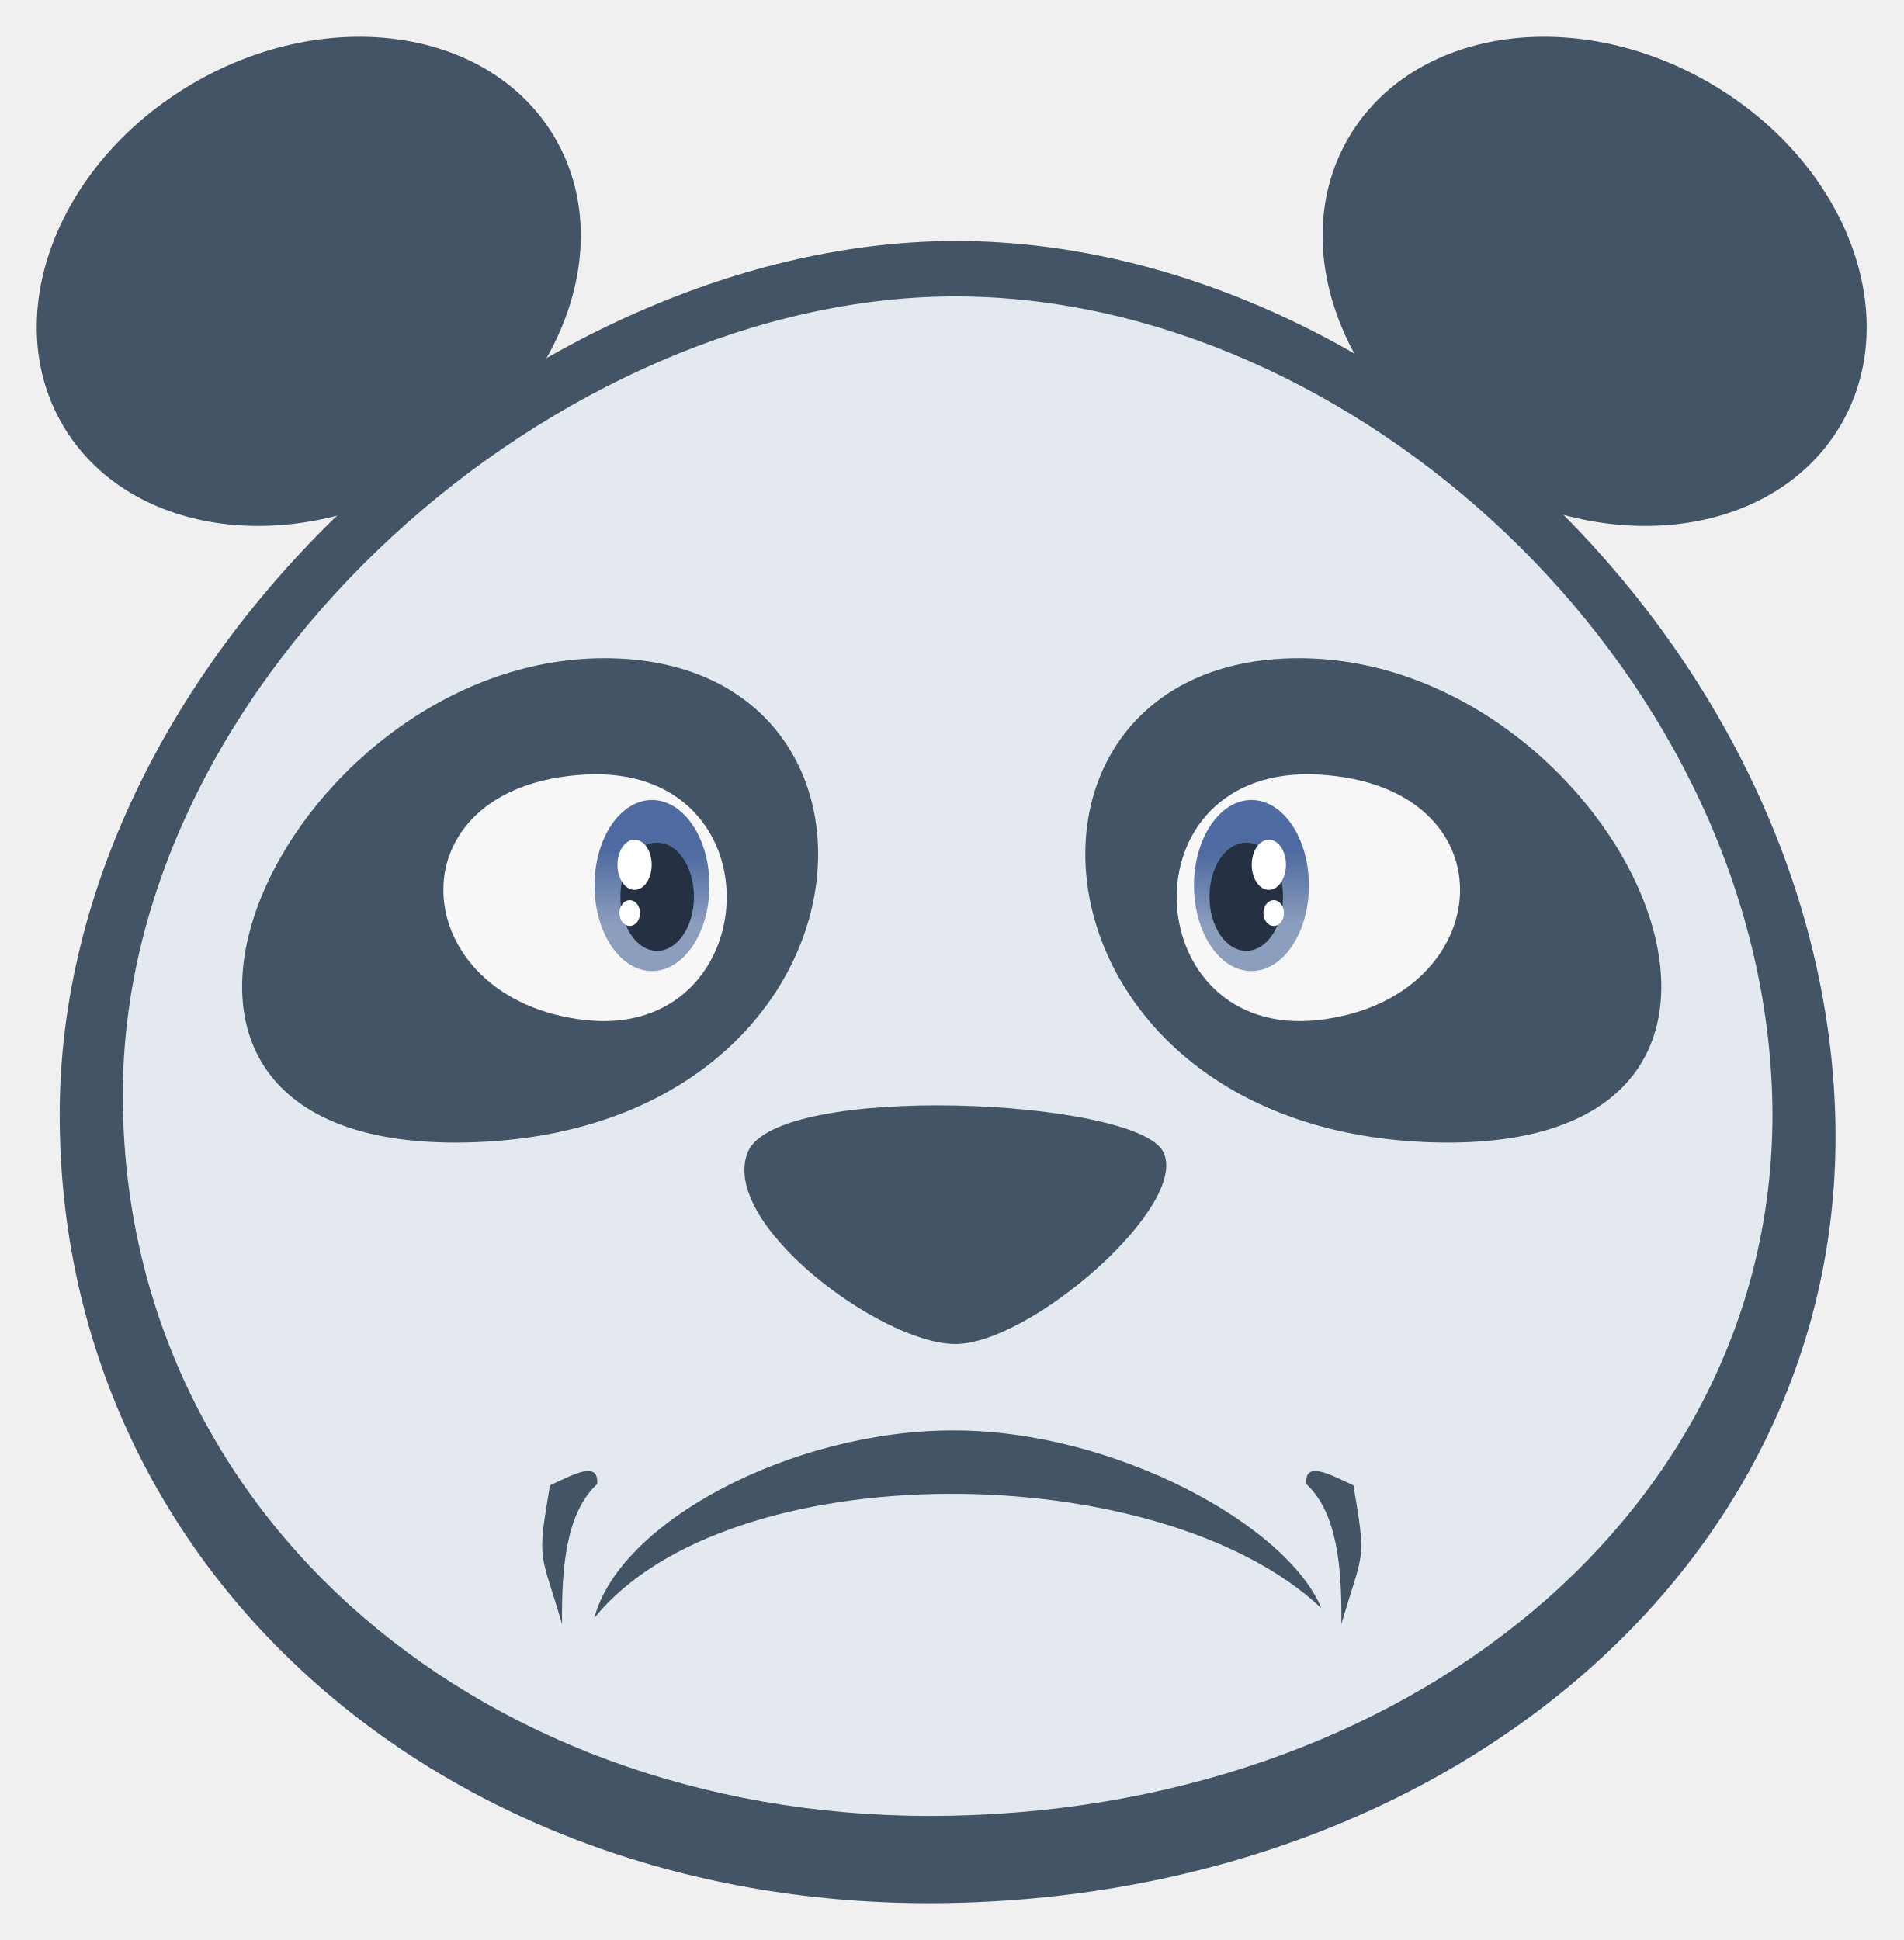
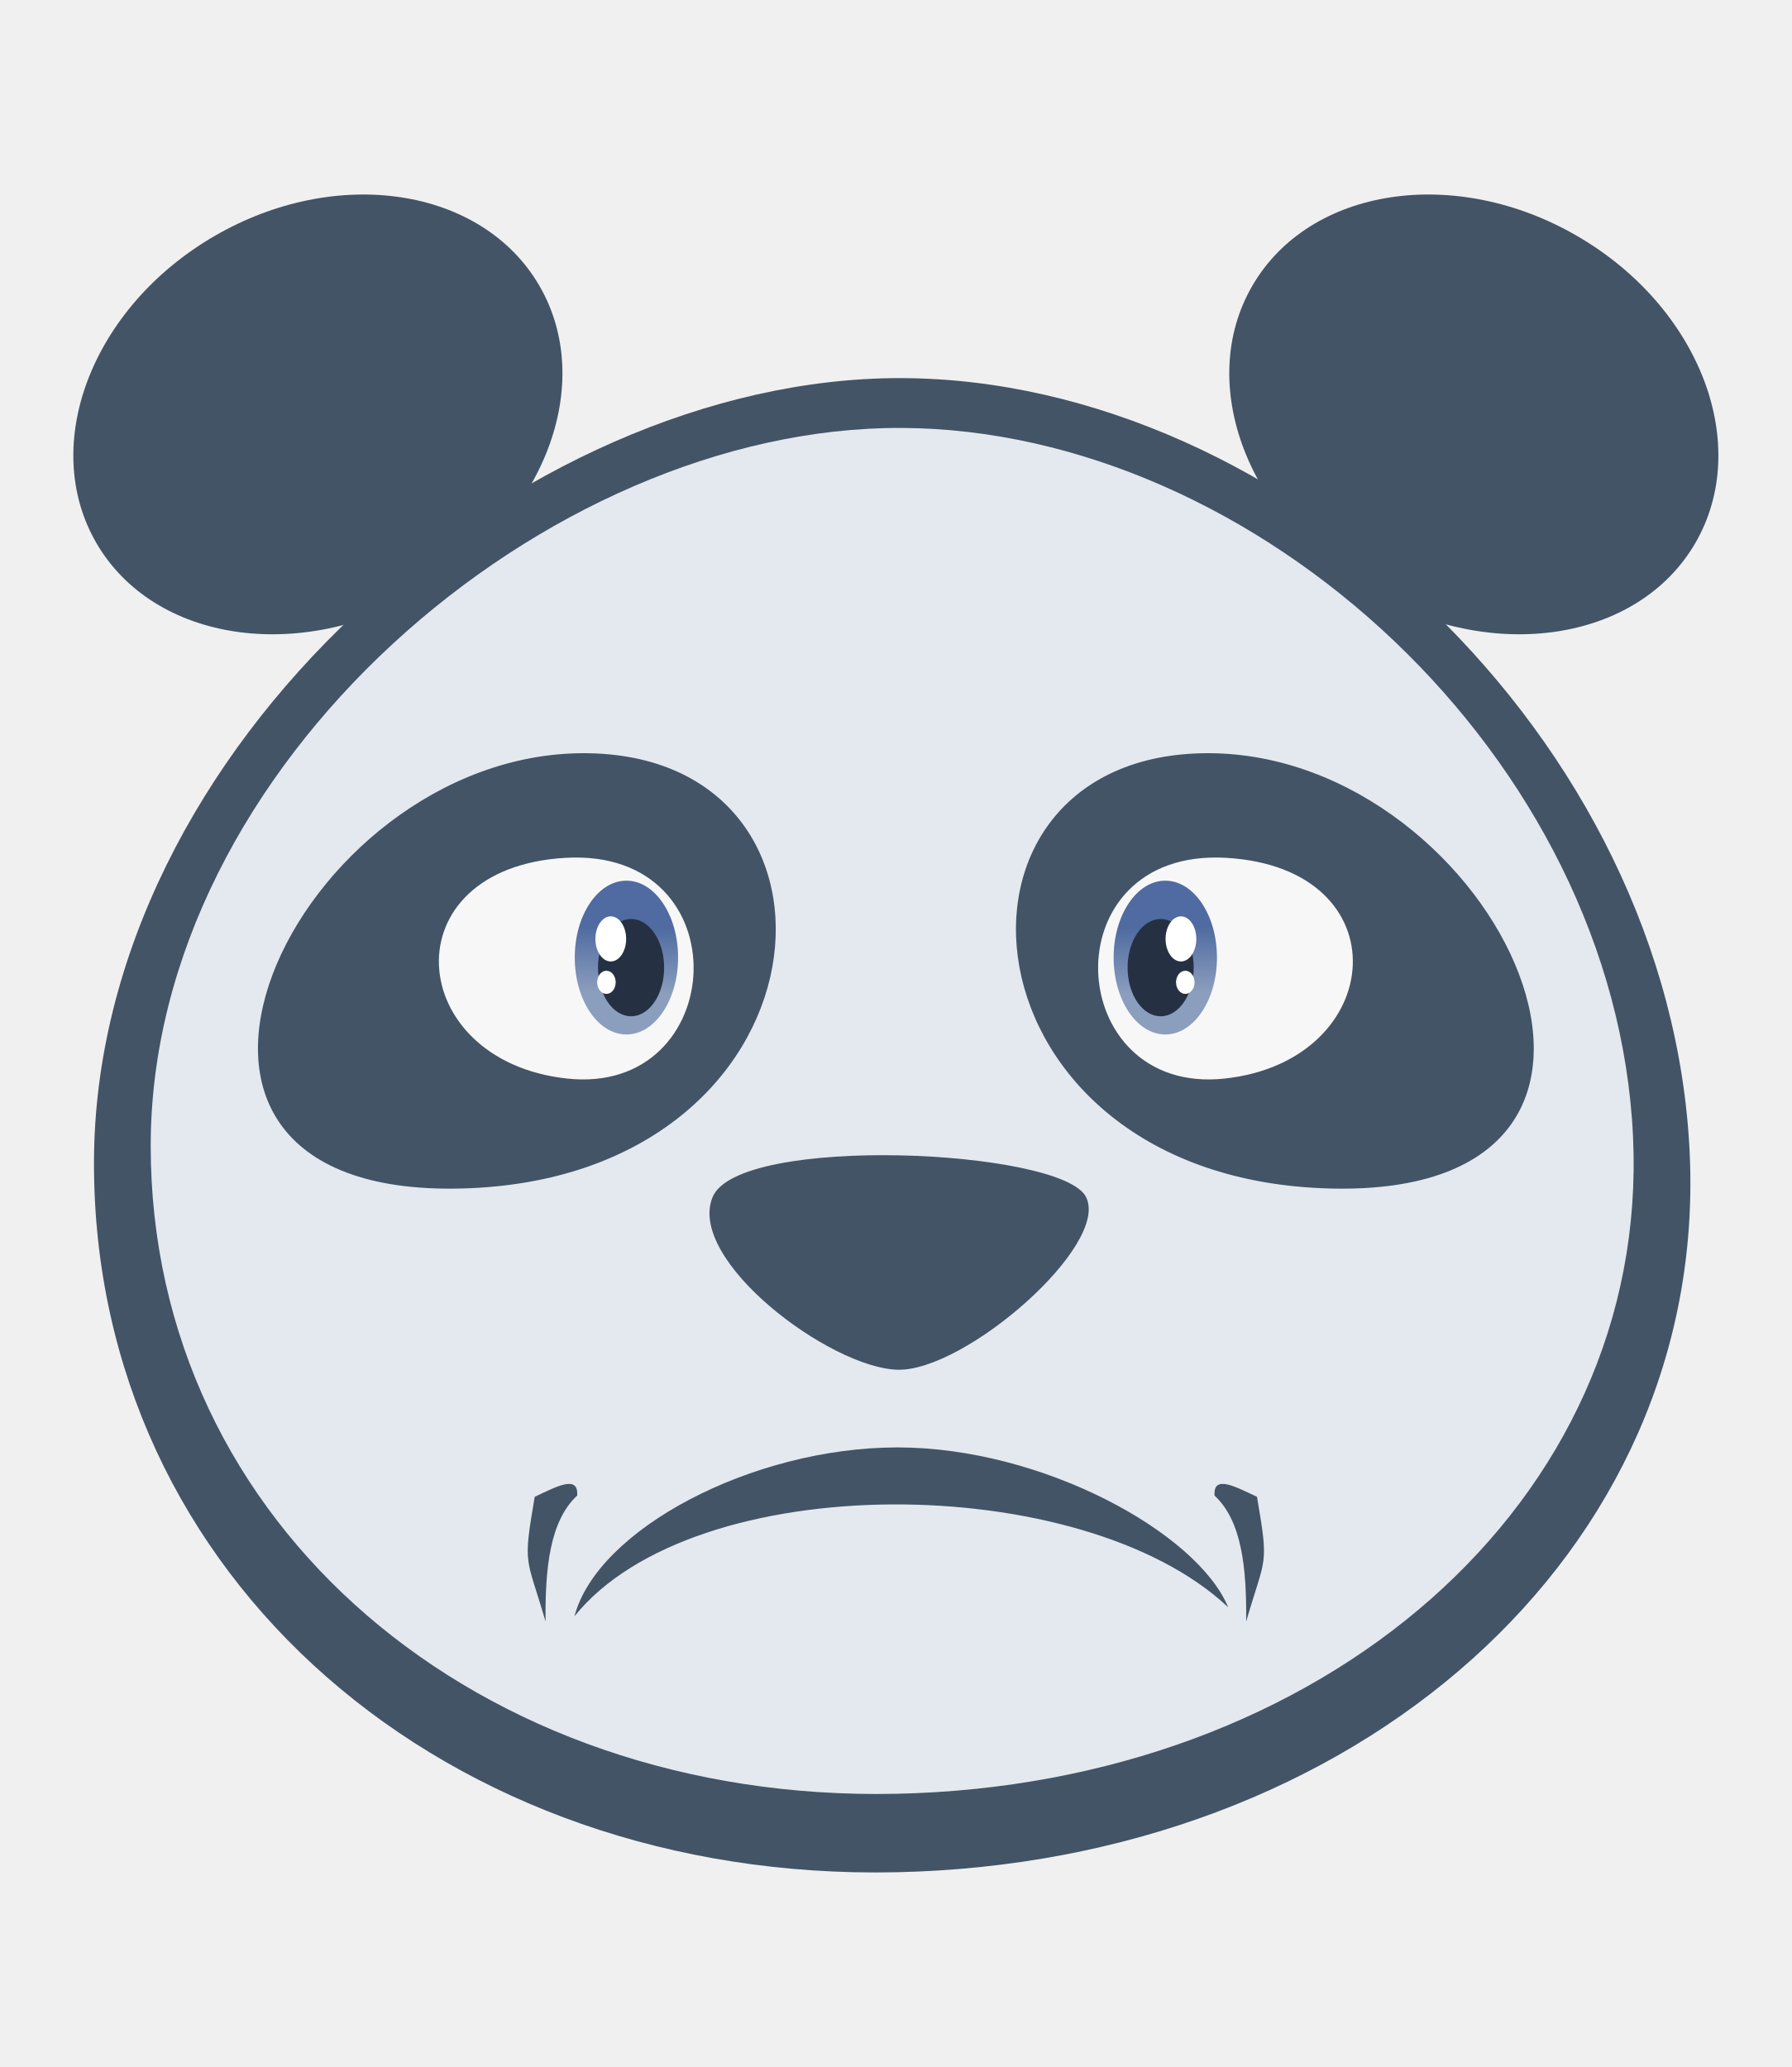
- <svg xmlns="http://www.w3.org/2000/svg" xmlns:xlink="http://www.w3.org/1999/xlink" width="206.915" height="210.944" viewBox="0 0 206.915 210.944" id="svg4166" version="1.1">
+ <svg xmlns="http://www.w3.org/2000/svg" xmlns:xlink="http://www.w3.org/1999/xlink" width="260" height="300" viewBox="0 0 260 300" id="svg4166" version="1.1">
  <defs id="defs4168">
    <linearGradient id="linearGradient4844">
      <stop style="stop-color:#4f6ba1;stop-opacity:1;" offset="0" id="stop4846" />
      <stop style="stop-color:#8c9ebe;stop-opacity:1" offset="1" id="stop4848" />
    </linearGradient>
-     <linearGradient xlink:href="#linearGradient4844" id="linearGradient4850" x1="221.078" y1="118.523" x2="220.955" y2="125.453" gradientUnits="userSpaceOnUse" gradientTransform="matrix(1.14577,0,0,1.14577,-36.46633,-41.30669)" />
-     <linearGradient xlink:href="#linearGradient4844" id="linearGradient4850-7" x1="221.078" y1="118.523" x2="220.955" y2="125.453" gradientUnits="userSpaceOnUse" gradientTransform="matrix(1.14577,0,0,1.14577,-536.0611,-41.30669)" />
+     <linearGradient xlink:href="#linearGradient4844" id="linearGradient4850" x1="221.078" y1="118.523" x2="220.955" y2="125.453" gradientUnits="userSpaceOnUse" gradientTransform="matrix(1.374922,0,0,1.374922,-67.17624,-115.556)" />
+     <linearGradient xlink:href="#linearGradient4844" id="linearGradient4850-7" x1="221.078" y1="118.523" x2="220.955" y2="125.453" gradientUnits="userSpaceOnUse" gradientTransform="matrix(1.374922,0,0,1.374922,-619.8557,-115.556)" />
  </defs>
-   <g id="layer3" transform="translate(-146.3398,-1.828368)" />
-   <g id="layer2" transform="translate(-146.3398,-1.828368)">
-     <path style="color:#000000;display:inline;overflow:visible;visibility:visible;opacity:1;fill:#435467;fill-opacity:1;fill-rule:nonzero;stroke:none;stroke-width:2;stroke-linecap:square;stroke-linejoin:miter;stroke-miterlimit:4;stroke-dasharray:none;stroke-dashoffset:0;stroke-opacity:1;marker:none;enable-background:accumulate" d="m 345.798,121.856 c 2.176,48.305 -40.374,85.717 -95.982,86.89 -54.259,1.144 -96.988,-35.525 -96.988,-85.737 0,-50.212 51.378,-95.139 97.682,-94.977 46.304,0.162 93.028,43.661 95.288,93.824 z" id="path4801" />
-     <path style="color:#000000;display:inline;overflow:visible;visibility:visible;opacity:1;fill:#e3e9ef;fill-opacity:1;fill-rule:nonzero;stroke:none;stroke-width:2;stroke-linecap:square;stroke-linejoin:miter;stroke-miterlimit:4;stroke-dasharray:none;stroke-dashoffset:0;stroke-opacity:1;marker:none;enable-background:accumulate" d="m 338.943,119.828 c 2.021,44.158 -37.504,78.358 -89.16,79.43 -50.402,1.046 -90.094,-32.475 -90.094,-78.376 0,-45.901 47.726,-86.972 90.739,-86.823 43.013,0.148 86.416,39.913 88.515,85.769 z" id="path4801-3" />
-     <ellipse style="color:#000000;display:inline;overflow:visible;visibility:visible;opacity:1;fill:#435467;fill-opacity:1;fill-rule:nonzero;stroke:none;stroke-width:2;stroke-linecap:square;stroke-linejoin:miter;stroke-miterlimit:4;stroke-dasharray:none;stroke-dashoffset:0;stroke-opacity:1;marker:none;enable-background:accumulate" id="path4819" cx="139.207" cy="118.484" rx="30.976" ry="24.936" transform="matrix(0.8643943,-0.5028145,0.5028145,0.8643943,0,0)" />
-     <ellipse style="color:#000000;display:inline;overflow:visible;visibility:visible;opacity:1;fill:#435467;fill-opacity:1;fill-rule:nonzero;stroke:none;stroke-width:2;stroke-linecap:square;stroke-linejoin:miter;stroke-miterlimit:4;stroke-dasharray:none;stroke-dashoffset:0;stroke-opacity:1;marker:none;enable-background:accumulate" id="path4819-6" cx="-292.64" cy="-132.72" rx="30.976" ry="24.936" transform="matrix(-0.8643943,-0.5028145,-0.5028145,0.8643943,0,0)" />
-     <path style="fill:#435467;fill-opacity:1;fill-rule:evenodd;stroke:none;stroke-width:1px;stroke-linecap:butt;stroke-linejoin:miter;stroke-opacity:1" d="m 197.242,126.049 c -45.554,1.139 -20.21,-52.642 14.798,-52.65 35.008,-0.008 30.756,51.511 -14.798,52.65 z" id="path4836" />
-     <path style="fill:#f7f7f7;fill-opacity:1;fill-rule:evenodd;stroke:none;stroke-width:1px;stroke-linecap:butt;stroke-linejoin:miter;stroke-opacity:1" d="m 209.878,86.052 c 21.394,-1.213 19.783,28.853 0.123,26.695 -19.66,-2.158 -21.517,-25.482 -0.123,-26.695 z" id="path4840" />
-     <ellipse style="color:#000000;display:inline;overflow:visible;visibility:visible;opacity:1;fill:url(#linearGradient4850);fill-opacity:1;fill-rule:nonzero;stroke:none;stroke-width:2;stroke-linecap:square;stroke-linejoin:miter;stroke-miterlimit:4;stroke-dasharray:none;stroke-dashoffset:0;stroke-opacity:1;marker:none;enable-background:accumulate" id="path4842" cx="217.216" cy="98.116" rx="6.248" ry="9.301" />
-     <ellipse style="color:#000000;display:inline;overflow:visible;visibility:visible;opacity:1;fill:#253143;fill-opacity:1;fill-rule:nonzero;stroke:none;stroke-width:2;stroke-linecap:square;stroke-linejoin:miter;stroke-miterlimit:4;stroke-dasharray:none;stroke-dashoffset:0;stroke-opacity:1;marker:none;enable-background:accumulate" id="path4852" cx="217.778" cy="99.334" rx="3.998" ry="5.884" />
-     <ellipse style="color:#000000;display:inline;overflow:visible;visibility:visible;opacity:1;fill:#ffffff;fill-opacity:1;fill-rule:nonzero;stroke:none;stroke-width:2;stroke-linecap:square;stroke-linejoin:miter;stroke-miterlimit:4;stroke-dasharray:none;stroke-dashoffset:0;stroke-opacity:1;marker:none;enable-background:accumulate" id="path4854" cx="215.323" cy="95.859" rx="1.859" ry="2.729" />
-     <ellipse style="color:#000000;display:inline;overflow:visible;visibility:visible;opacity:1;fill:#ffffff;fill-opacity:1;fill-rule:nonzero;stroke:none;stroke-width:2;stroke-linecap:square;stroke-linejoin:miter;stroke-miterlimit:4;stroke-dasharray:none;stroke-dashoffset:0;stroke-opacity:1;marker:none;enable-background:accumulate" id="path4856" cx="214.796" cy="101.11" rx="1.12" ry="1.4" />
-     <path style="fill:#435467;fill-opacity:1;fill-rule:evenodd;stroke:none;stroke-width:1px;stroke-linecap:butt;stroke-linejoin:miter;stroke-opacity:1" d="m 302.353,126.049 c 45.554,1.139 20.21,-52.642 -14.798,-52.65 -35.008,-0.008 -30.756,51.511 14.798,52.65 z" id="path4836-5" />
-     <path style="fill:#f7f7f7;fill-opacity:1;fill-rule:evenodd;stroke:none;stroke-width:1px;stroke-linecap:butt;stroke-linejoin:miter;stroke-opacity:1" d="m 289.717,86.052 c -21.394,-1.213 -19.783,28.853 -0.123,26.695 19.66,-2.158 21.517,-25.482 0.123,-26.695 z" id="path4840-6" />
-     <ellipse style="color:#000000;display:inline;overflow:visible;visibility:visible;opacity:1;fill:url(#linearGradient4850-7);fill-opacity:1;fill-rule:nonzero;stroke:none;stroke-width:2;stroke-linecap:square;stroke-linejoin:miter;stroke-miterlimit:4;stroke-dasharray:none;stroke-dashoffset:0;stroke-opacity:1;marker:none;enable-background:accumulate" id="path4842-2" cx="-282.379" cy="98.116" rx="6.248" ry="9.301" transform="scale(-1,1)" />
-     <ellipse style="color:#000000;display:inline;overflow:visible;visibility:visible;opacity:1;fill:#253143;fill-opacity:1;fill-rule:nonzero;stroke:none;stroke-width:2;stroke-linecap:square;stroke-linejoin:miter;stroke-miterlimit:4;stroke-dasharray:none;stroke-dashoffset:0;stroke-opacity:1;marker:none;enable-background:accumulate" id="path4852-9" cx="-281.817" cy="99.334" rx="3.998" ry="5.884" transform="scale(-1,1)" />
-     <ellipse style="color:#000000;display:inline;overflow:visible;visibility:visible;opacity:1;fill:#ffffff;fill-opacity:1;fill-rule:nonzero;stroke:none;stroke-width:2;stroke-linecap:square;stroke-linejoin:miter;stroke-miterlimit:4;stroke-dasharray:none;stroke-dashoffset:0;stroke-opacity:1;marker:none;enable-background:accumulate" id="path4854-1" cx="-284.272" cy="95.859" rx="1.859" ry="2.729" transform="scale(-1,1)" />
-     <ellipse style="color:#000000;display:inline;overflow:visible;visibility:visible;opacity:1;fill:#ffffff;fill-opacity:1;fill-rule:nonzero;stroke:none;stroke-width:2;stroke-linecap:square;stroke-linejoin:miter;stroke-miterlimit:4;stroke-dasharray:none;stroke-dashoffset:0;stroke-opacity:1;marker:none;enable-background:accumulate" id="path4856-2" cx="-284.799" cy="101.11" rx="1.12" ry="1.4" transform="scale(-1,1)" />
-     <path style="fill:#435467;fill-opacity:1;fill-rule:evenodd;stroke:none;stroke-width:1px;stroke-linecap:butt;stroke-linejoin:miter;stroke-opacity:1" d="m 250.009,147.967 c 8.165,0.212 25.744,-15.1 22.779,-20.904 -2.965,-5.804 -42.067,-7.606 -45.161,0.045 -3.094,7.65 14.217,20.647 22.382,20.859 z" id="path4897" />
-     <path style="display:inline;fill:#435467;fill-opacity:1;fill-rule:evenodd;stroke:none;stroke-width:1px;stroke-linecap:butt;stroke-linejoin:miter;stroke-opacity:1" d="m 210.938,177.778 c 14.498,-18.008 61.422,-17.685 79.043,-1.085 -3.719,-9.006 -22.428,-19.331 -39.987,-19.331 -17.559,0 -36.31,9.918 -39.057,20.415 z" id="path4737-5" />
-     <path style="display:inline;fill:#435467;fill-opacity:1;fill-rule:evenodd;stroke:none;stroke-width:1px;stroke-linecap:butt;stroke-linejoin:miter;stroke-opacity:1" d="m 206.125,163.336 c -1.453,8.54 -1.044,7.007 1.312,15.087 -0.066,-6.39 0.502,-12.159 3.822,-15.234 0.19,-2.624 -2.641,-1 -5.134,0.147 z" id="path4787" />
-     <path style="display:inline;fill:#435467;fill-opacity:1;fill-rule:evenodd;stroke:none;stroke-width:1px;stroke-linecap:butt;stroke-linejoin:miter;stroke-opacity:1" d="m 293.469,163.336 c 1.453,8.54 1.044,7.007 -1.312,15.087 0.066,-6.39 -0.502,-12.159 -3.822,-15.234 -0.19,-2.624 2.641,-1 5.134,0.147 z" id="path4787-8" />
+   <g id="layer3" transform="translate(-146.3398,87.22801)" />
+   <g id="layer2" transform="translate(-146.3398,87.22801)">
+     <path style="color:#000000;display:inline;overflow:visible;visibility:visible;opacity:1;fill:#435467;fill-opacity:1;fill-rule:nonzero;stroke:none;stroke-width:2;stroke-linecap:square;stroke-linejoin:miter;stroke-miterlimit:4;stroke-dasharray:none;stroke-dashoffset:0;stroke-opacity:1;marker:none;enable-background:accumulate" d="M 391.54,80.239 C 394.151,138.205 343.091,183.1 276.361,184.507 211.25,185.88 159.976,141.877 159.976,81.623 c 0,-60.255 61.654,-114.167 117.218,-113.972 55.565,0.195 111.634,52.394 114.346,112.589 z" id="path4801" />
+     <path style="color:#000000;display:inline;overflow:visible;visibility:visible;opacity:1;fill:#e3e9ef;fill-opacity:1;fill-rule:nonzero;stroke:none;stroke-width:2;stroke-linecap:square;stroke-linejoin:miter;stroke-miterlimit:4;stroke-dasharray:none;stroke-dashoffset:0;stroke-opacity:1;marker:none;enable-background:accumulate" d="m 383.314,77.805 c 2.426,52.989 -45.005,94.03 -106.992,95.316 -60.483,1.255 -108.113,-38.97 -108.113,-94.051 0,-55.082 57.271,-104.366 108.887,-104.188 51.615,0.178 103.699,47.896 106.218,102.923 z" id="path4801-3" />
+     <ellipse style="color:#000000;display:inline;overflow:visible;visibility:visible;opacity:1;fill:#435467;fill-opacity:1;fill-rule:nonzero;stroke:none;stroke-width:2;stroke-linecap:square;stroke-linejoin:miter;stroke-miterlimit:4;stroke-dasharray:none;stroke-dashoffset:0;stroke-opacity:1;marker:none;enable-background:accumulate" id="path4819" cx="179.987" cy="73.367" rx="37.171" ry="29.923" transform="matrix(0.8643943,-0.5028145,0.5028145,0.8643943,0,0)" />
+     <ellipse style="color:#000000;display:inline;overflow:visible;visibility:visible;opacity:1;fill:#435467;fill-opacity:1;fill-rule:nonzero;stroke:none;stroke-width:2;stroke-linecap:square;stroke-linejoin:miter;stroke-miterlimit:4;stroke-dasharray:none;stroke-dashoffset:0;stroke-opacity:1;marker:none;enable-background:accumulate" id="path4819-6" cx="-297.746" cy="-204.529" rx="37.171" ry="29.923" transform="matrix(-0.8643943,-0.5028145,-0.5028145,0.8643943,0,0)" />
+     <path style="fill:#435467;fill-opacity:1;fill-rule:evenodd;stroke:none;stroke-width:1px;stroke-linecap:butt;stroke-linejoin:miter;stroke-opacity:1" d="m 213.273,85.271 c -54.665,1.367 -24.252,-63.171 17.758,-63.18 42.01,-0.009 36.907,61.814 -17.758,63.18 z" id="path4836" />
+     <path style="fill:#f7f7f7;fill-opacity:1;fill-rule:evenodd;stroke:none;stroke-width:1px;stroke-linecap:butt;stroke-linejoin:miter;stroke-opacity:1" d="m 228.437,37.274 c 25.672,-1.455 23.739,34.623 0.148,32.034 -23.592,-2.589 -25.82,-30.579 -0.148,-32.034 z" id="path4840" />
+     <ellipse style="color:#000000;display:inline;overflow:visible;visibility:visible;opacity:1;fill:url(#linearGradient4850);fill-opacity:1;fill-rule:nonzero;stroke:none;stroke-width:2;stroke-linecap:square;stroke-linejoin:miter;stroke-miterlimit:4;stroke-dasharray:none;stroke-dashoffset:0;stroke-opacity:1;marker:none;enable-background:accumulate" id="path4842" cx="237.242" cy="51.751" rx="7.497" ry="11.161" />
+     <ellipse style="color:#000000;display:inline;overflow:visible;visibility:visible;opacity:1;fill:#253143;fill-opacity:1;fill-rule:nonzero;stroke:none;stroke-width:2;stroke-linecap:square;stroke-linejoin:miter;stroke-miterlimit:4;stroke-dasharray:none;stroke-dashoffset:0;stroke-opacity:1;marker:none;enable-background:accumulate" id="path4852" cx="237.917" cy="53.212" rx="4.798" ry="7.061" />
+     <ellipse style="color:#000000;display:inline;overflow:visible;visibility:visible;opacity:1;fill:#ffffff;fill-opacity:1;fill-rule:nonzero;stroke:none;stroke-width:2;stroke-linecap:square;stroke-linejoin:miter;stroke-miterlimit:4;stroke-dasharray:none;stroke-dashoffset:0;stroke-opacity:1;marker:none;enable-background:accumulate" id="path4854" cx="234.97" cy="49.042" rx="2.23" ry="3.274" />
+     <ellipse style="color:#000000;display:inline;overflow:visible;visibility:visible;opacity:1;fill:#ffffff;fill-opacity:1;fill-rule:nonzero;stroke:none;stroke-width:2;stroke-linecap:square;stroke-linejoin:miter;stroke-miterlimit:4;stroke-dasharray:none;stroke-dashoffset:0;stroke-opacity:1;marker:none;enable-background:accumulate" id="path4856" cx="234.338" cy="55.344" rx="1.344" ry="1.68" />
+     <path style="fill:#435467;fill-opacity:1;fill-rule:evenodd;stroke:none;stroke-width:1px;stroke-linecap:butt;stroke-linejoin:miter;stroke-opacity:1" d="m 339.407,85.271 c 54.665,1.367 24.252,-63.171 -17.758,-63.18 -42.01,-0.009 -36.907,61.814 17.758,63.18 z" id="path4836-5" />
+     <path style="fill:#f7f7f7;fill-opacity:1;fill-rule:evenodd;stroke:none;stroke-width:1px;stroke-linecap:butt;stroke-linejoin:miter;stroke-opacity:1" d="m 324.243,37.274 c -25.672,-1.455 -23.739,34.623 -0.148,32.034 23.592,-2.589 25.82,-30.579 0.148,-32.034 z" id="path4840-6" />
+     <ellipse style="color:#000000;display:inline;overflow:visible;visibility:visible;opacity:1;fill:url(#linearGradient4850-7);fill-opacity:1;fill-rule:nonzero;stroke:none;stroke-width:2;stroke-linecap:square;stroke-linejoin:miter;stroke-miterlimit:4;stroke-dasharray:none;stroke-dashoffset:0;stroke-opacity:1;marker:none;enable-background:accumulate" id="path4842-2" cx="-315.438" cy="51.751" rx="7.497" ry="11.161" transform="scale(-1,1)" />
+     <ellipse style="color:#000000;display:inline;overflow:visible;visibility:visible;opacity:1;fill:#253143;fill-opacity:1;fill-rule:nonzero;stroke:none;stroke-width:2;stroke-linecap:square;stroke-linejoin:miter;stroke-miterlimit:4;stroke-dasharray:none;stroke-dashoffset:0;stroke-opacity:1;marker:none;enable-background:accumulate" id="path4852-9" cx="-314.763" cy="53.212" rx="4.798" ry="7.061" transform="scale(-1,1)" />
+     <ellipse style="color:#000000;display:inline;overflow:visible;visibility:visible;opacity:1;fill:#ffffff;fill-opacity:1;fill-rule:nonzero;stroke:none;stroke-width:2;stroke-linecap:square;stroke-linejoin:miter;stroke-miterlimit:4;stroke-dasharray:none;stroke-dashoffset:0;stroke-opacity:1;marker:none;enable-background:accumulate" id="path4854-1" cx="-317.709" cy="49.042" rx="2.23" ry="3.274" transform="scale(-1,1)" />
+     <ellipse style="color:#000000;display:inline;overflow:visible;visibility:visible;opacity:1;fill:#ffffff;fill-opacity:1;fill-rule:nonzero;stroke:none;stroke-width:2;stroke-linecap:square;stroke-linejoin:miter;stroke-miterlimit:4;stroke-dasharray:none;stroke-dashoffset:0;stroke-opacity:1;marker:none;enable-background:accumulate" id="path4856-2" cx="-318.342" cy="55.344" rx="1.344" ry="1.68" transform="scale(-1,1)" />
+     <path style="fill:#435467;fill-opacity:1;fill-rule:evenodd;stroke:none;stroke-width:1px;stroke-linecap:butt;stroke-linejoin:miter;stroke-opacity:1" d="m 276.593,111.572 c 9.798,0.255 30.893,-18.12 27.335,-25.085 -3.558,-6.965 -50.48,-9.127 -54.193,0.054 -3.713,9.18 17.06,24.776 26.858,25.031 z" id="path4897" />
+     <path style="display:inline;fill:#435467;fill-opacity:1;fill-rule:evenodd;stroke:none;stroke-width:1px;stroke-linecap:butt;stroke-linejoin:miter;stroke-opacity:1" d="m 229.708,147.346 c 17.397,-21.609 73.706,-21.222 94.852,-1.302 -4.463,-10.807 -26.913,-23.197 -47.984,-23.197 -21.071,0 -43.572,11.901 -46.868,24.498 z" id="path4737-5" />
+     <path style="display:inline;fill:#435467;fill-opacity:1;fill-rule:evenodd;stroke:none;stroke-width:1px;stroke-linecap:butt;stroke-linejoin:miter;stroke-opacity:1" d="m 223.933,130.014 c -1.744,10.248 -1.253,8.408 1.575,18.104 -0.079,-7.668 0.602,-14.591 4.586,-18.281 0.228,-3.148 -3.17,-1.2 -6.161,0.177 z" id="path4787" />
+     <path style="display:inline;fill:#435467;fill-opacity:1;fill-rule:evenodd;stroke:none;stroke-width:1px;stroke-linecap:butt;stroke-linejoin:miter;stroke-opacity:1" d="m 328.746,130.014 c 1.744,10.248 1.253,8.408 -1.575,18.104 0.079,-7.668 -0.602,-14.591 -4.586,-18.281 -0.228,-3.148 3.17,-1.2 6.161,0.177 z" id="path4787-8" />
  </g>
</svg>
